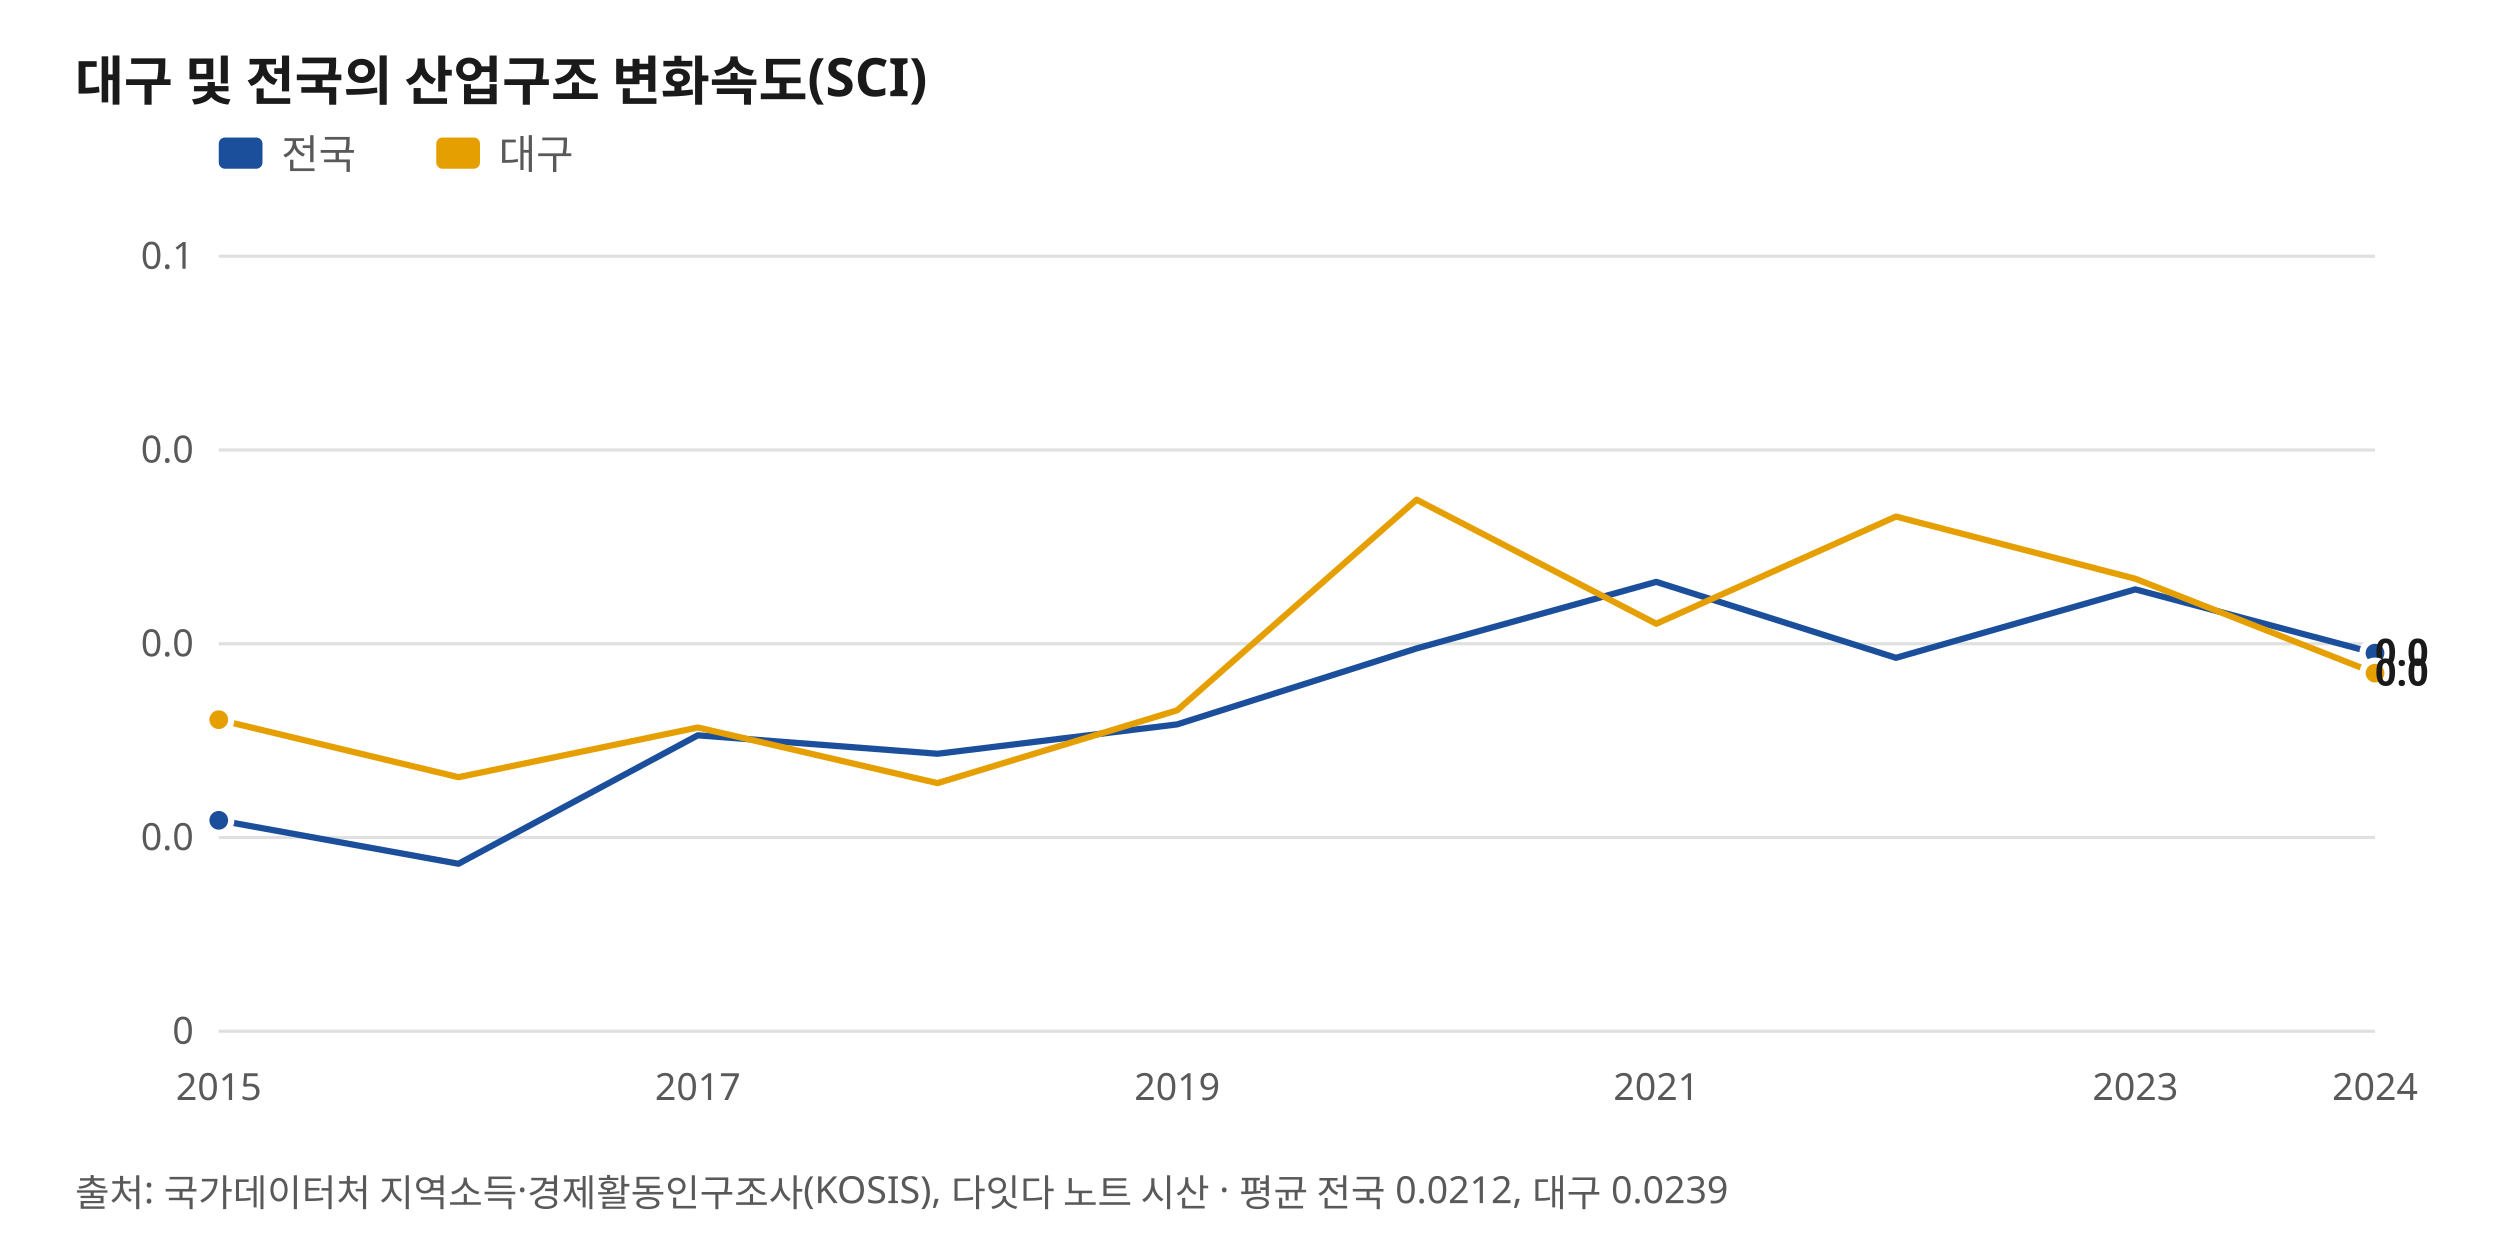
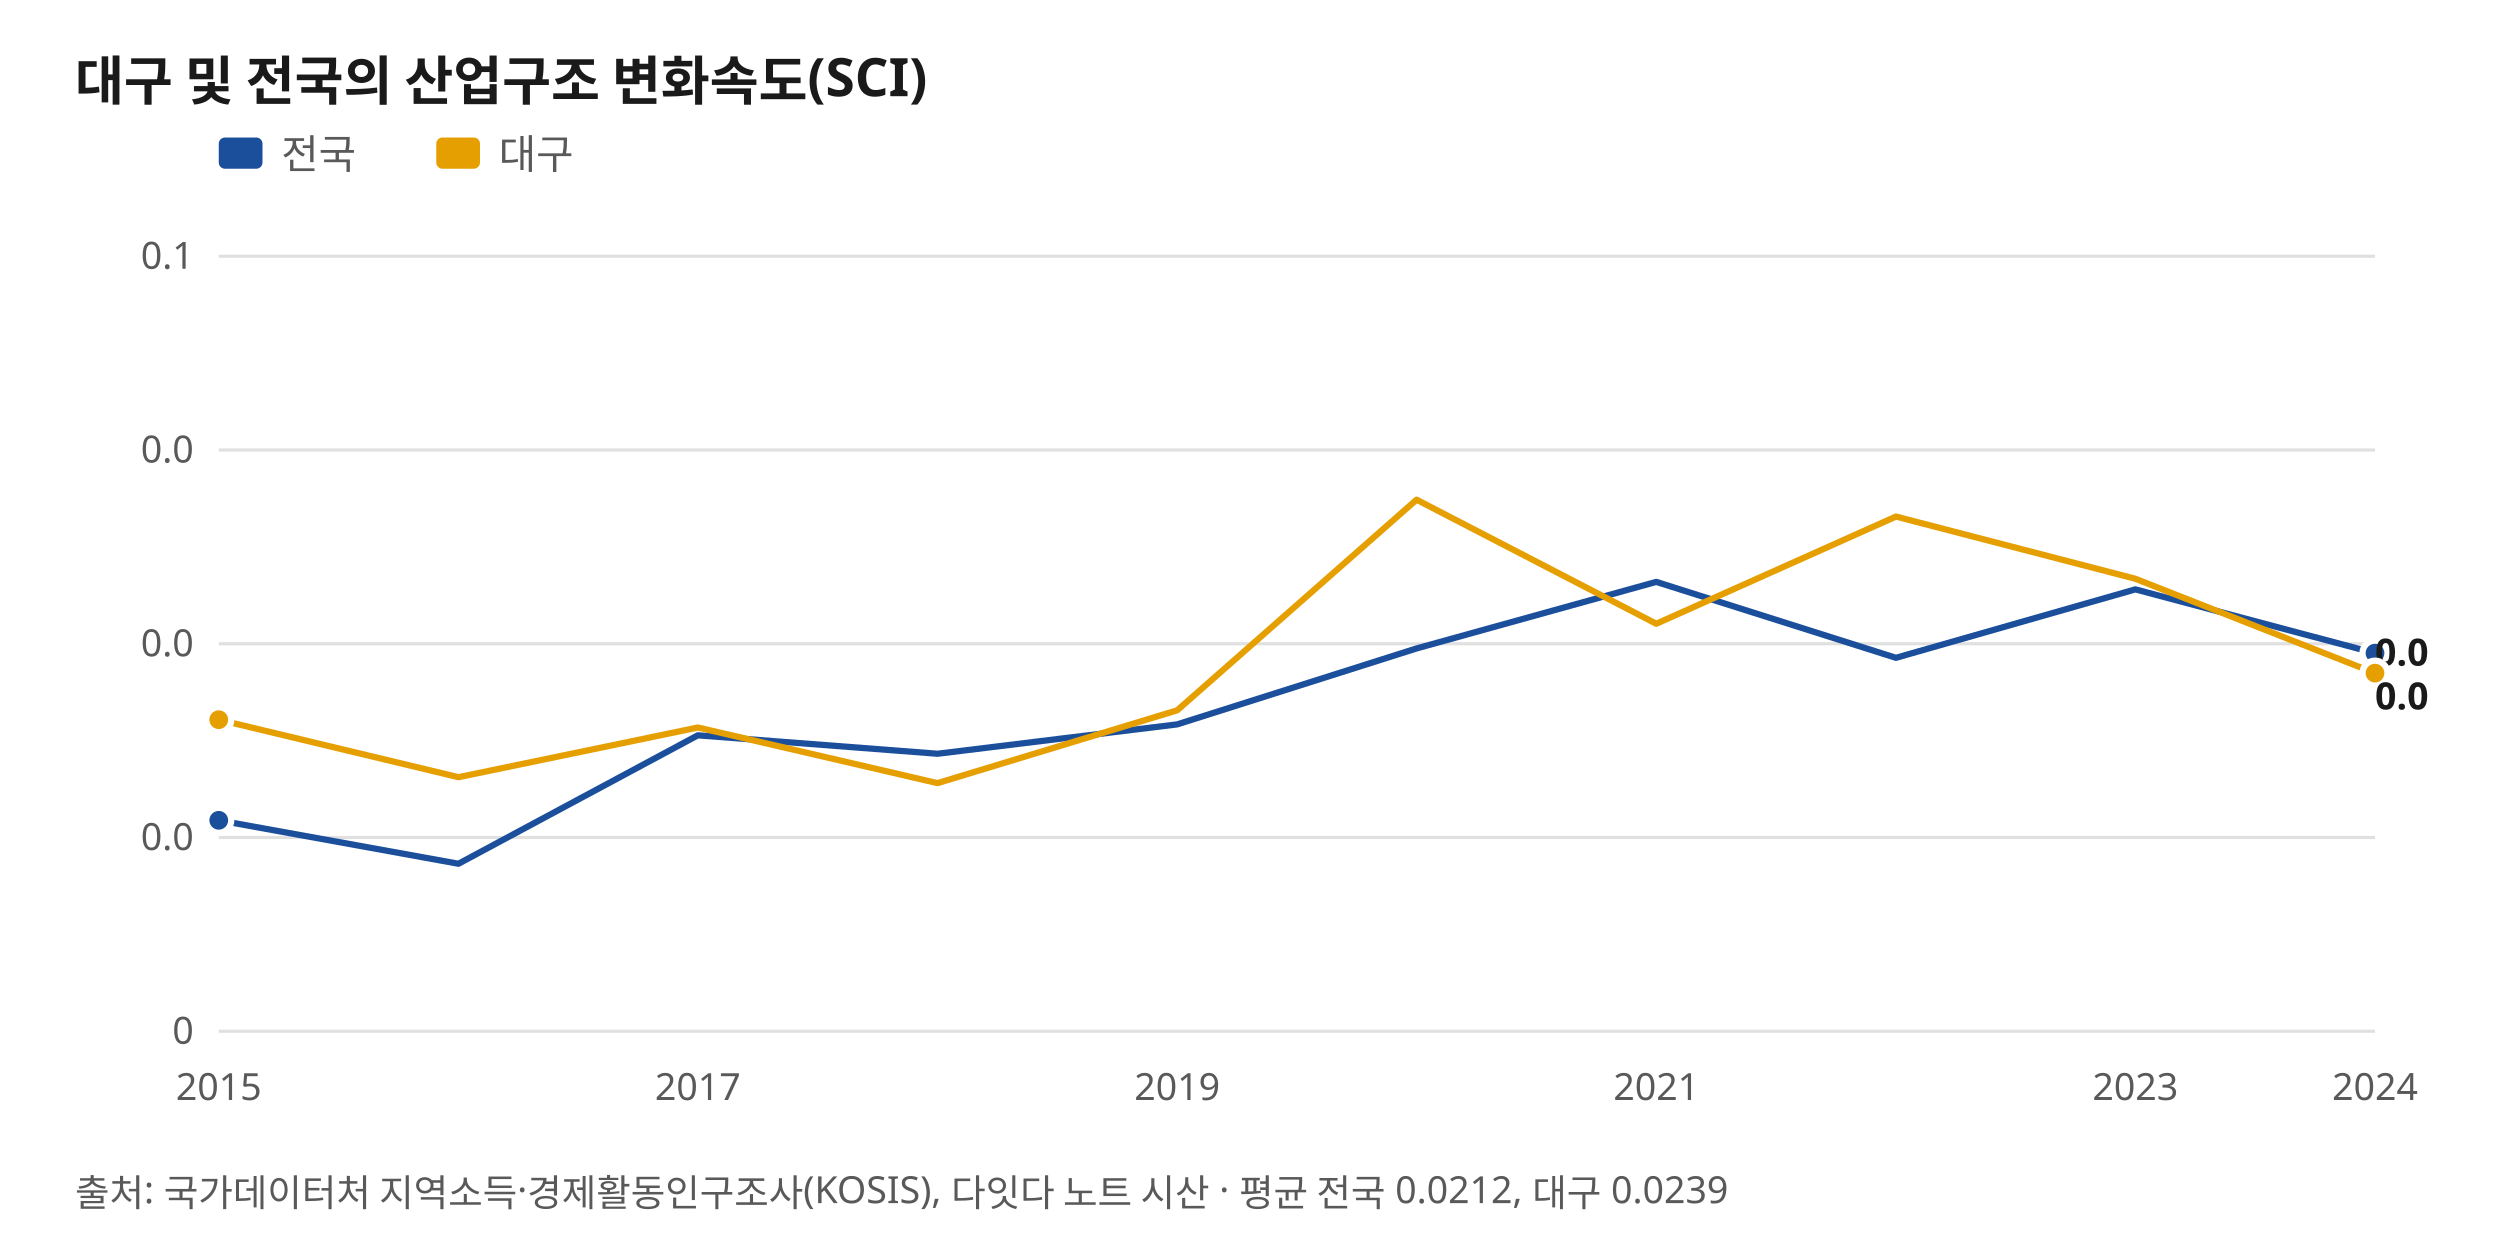
<svg xmlns="http://www.w3.org/2000/svg" width="800" height="400" viewBox="0 0 800 400" role="img" aria-label="대구 및 전국의 산업구조 변화속도(SCI)">
  <rect width="800" height="400" fill="#ffffff" />
  <text x="24.0" y="32.0" font-size="17" fill="#1a1a1a" text-anchor="start" font-weight="700" font-family="'Pretendard Variable',Pretendard,'Malgun Gothic','Apple SD Gothic Neo',sans-serif">대구 및 전국의 산업구조 변화속도(SCI)</text>
  <rect x="70" y="44" width="14" height="10" rx="2" fill="#1B4F9B" />
  <text x="90.0" y="54.0" font-size="13" fill="#595959" text-anchor="start" font-weight="400" font-family="'Pretendard Variable',Pretendard,'Malgun Gothic','Apple SD Gothic Neo',sans-serif">전국</text>
  <rect x="139.6" y="44" width="14" height="10" rx="2" fill="#E69F00" />
  <text x="159.6" y="54.0" font-size="13" fill="#595959" text-anchor="start" font-weight="400" font-family="'Pretendard Variable',Pretendard,'Malgun Gothic','Apple SD Gothic Neo',sans-serif">대구</text>
  <line x1="70" y1="330.0" x2="760" y2="330.0" stroke="#e0e0e0" />
  <text x="62.0" y="334.0" font-size="12" fill="#595959" text-anchor="end" font-weight="400" font-family="'Pretendard Variable',Pretendard,'Malgun Gothic','Apple SD Gothic Neo',sans-serif">0</text>
  <line x1="70" y1="268.0" x2="760" y2="268.0" stroke="#e0e0e0" />
  <text x="62.0" y="272.0" font-size="12" fill="#595959" text-anchor="end" font-weight="400" font-family="'Pretendard Variable',Pretendard,'Malgun Gothic','Apple SD Gothic Neo',sans-serif">0.0</text>
  <line x1="70" y1="206.0" x2="760" y2="206.0" stroke="#e0e0e0" />
  <text x="62.0" y="210.0" font-size="12" fill="#595959" text-anchor="end" font-weight="400" font-family="'Pretendard Variable',Pretendard,'Malgun Gothic','Apple SD Gothic Neo',sans-serif">0.0</text>
  <line x1="70" y1="144.0" x2="760" y2="144.0" stroke="#e0e0e0" />
  <text x="62.0" y="148.0" font-size="12" fill="#595959" text-anchor="end" font-weight="400" font-family="'Pretendard Variable',Pretendard,'Malgun Gothic','Apple SD Gothic Neo',sans-serif">0.0</text>
  <line x1="70" y1="82.0" x2="760" y2="82.0" stroke="#e0e0e0" />
  <text x="62.0" y="86.0" font-size="12" fill="#595959" text-anchor="end" font-weight="400" font-family="'Pretendard Variable',Pretendard,'Malgun Gothic','Apple SD Gothic Neo',sans-serif">0.1</text>
  <text x="70.0" y="352.0" font-size="12" fill="#595959" text-anchor="middle" font-weight="400" font-family="'Pretendard Variable',Pretendard,'Malgun Gothic','Apple SD Gothic Neo',sans-serif">2015</text>
  <text x="223.3" y="352.0" font-size="12" fill="#595959" text-anchor="middle" font-weight="400" font-family="'Pretendard Variable',Pretendard,'Malgun Gothic','Apple SD Gothic Neo',sans-serif">2017</text>
  <text x="376.7" y="352.0" font-size="12" fill="#595959" text-anchor="middle" font-weight="400" font-family="'Pretendard Variable',Pretendard,'Malgun Gothic','Apple SD Gothic Neo',sans-serif">2019</text>
  <text x="530.0" y="352.0" font-size="12" fill="#595959" text-anchor="middle" font-weight="400" font-family="'Pretendard Variable',Pretendard,'Malgun Gothic','Apple SD Gothic Neo',sans-serif">2021</text>
  <text x="683.3" y="352.0" font-size="12" fill="#595959" text-anchor="middle" font-weight="400" font-family="'Pretendard Variable',Pretendard,'Malgun Gothic','Apple SD Gothic Neo',sans-serif">2023</text>
  <text x="760.0" y="352.0" font-size="12" fill="#595959" text-anchor="middle" font-weight="400" font-family="'Pretendard Variable',Pretendard,'Malgun Gothic','Apple SD Gothic Neo',sans-serif">2024</text>
  <path d="M70.0,262.5 L146.7,276.4 L223.3,235.3 L300.0,241.2 L376.7,231.8 L453.3,207.5 L530.0,186.2 L606.7,210.5 L683.3,188.6 L760.0,209.0" fill="none" stroke="#1B4F9B" stroke-width="2" stroke-linejoin="round" />
  <circle cx="70.0" cy="262.5" r="4" fill="#1B4F9B" stroke="#ffffff" stroke-width="2" />
  <circle cx="760.0" cy="209.0" r="4" fill="#1B4F9B" stroke="#ffffff" stroke-width="2" />
  <text x="760.0" y="213.0" font-size="12" fill="#1a1a1a" text-anchor="start" font-weight="600" font-family="'Pretendard Variable',Pretendard,'Malgun Gothic','Apple SD Gothic Neo',sans-serif">0.0</text>
  <path d="M70.0,230.3 L146.7,248.7 L223.3,232.8 L300.0,250.6 L376.7,227.3 L453.3,159.9 L530.0,199.6 L606.7,165.3 L683.3,185.2 L760.0,215.4" fill="none" stroke="#E69F00" stroke-width="2" stroke-linejoin="round" />
  <circle cx="70.0" cy="230.3" r="4" fill="#E69F00" stroke="#ffffff" stroke-width="2" />
  <circle cx="760.0" cy="215.4" r="4" fill="#E69F00" stroke="#ffffff" stroke-width="2" />
-   <text x="760.0" y="219.4" font-size="12" fill="#1a1a1a" text-anchor="start" font-weight="600" font-family="'Pretendard Variable',Pretendard,'Malgun Gothic','Apple SD Gothic Neo',sans-serif">0.0</text>
+   <text x="760.0" y="227.0" font-size="12" fill="#1a1a1a" text-anchor="start" font-weight="600" font-family="'Pretendard Variable',Pretendard,'Malgun Gothic','Apple SD Gothic Neo',sans-serif">0.0</text>
  <text x="24.0" y="386.0" font-size="12" fill="#595959" text-anchor="start" font-weight="400" font-family="'Pretendard Variable',Pretendard,'Malgun Gothic','Apple SD Gothic Neo',sans-serif">출처: 국가데이터처 지역소득·경제활동인구조사(KOSIS), 다잇다 노트 시산 · 평균 전국 0.0212, 대구 0.0239</text>
</svg>
